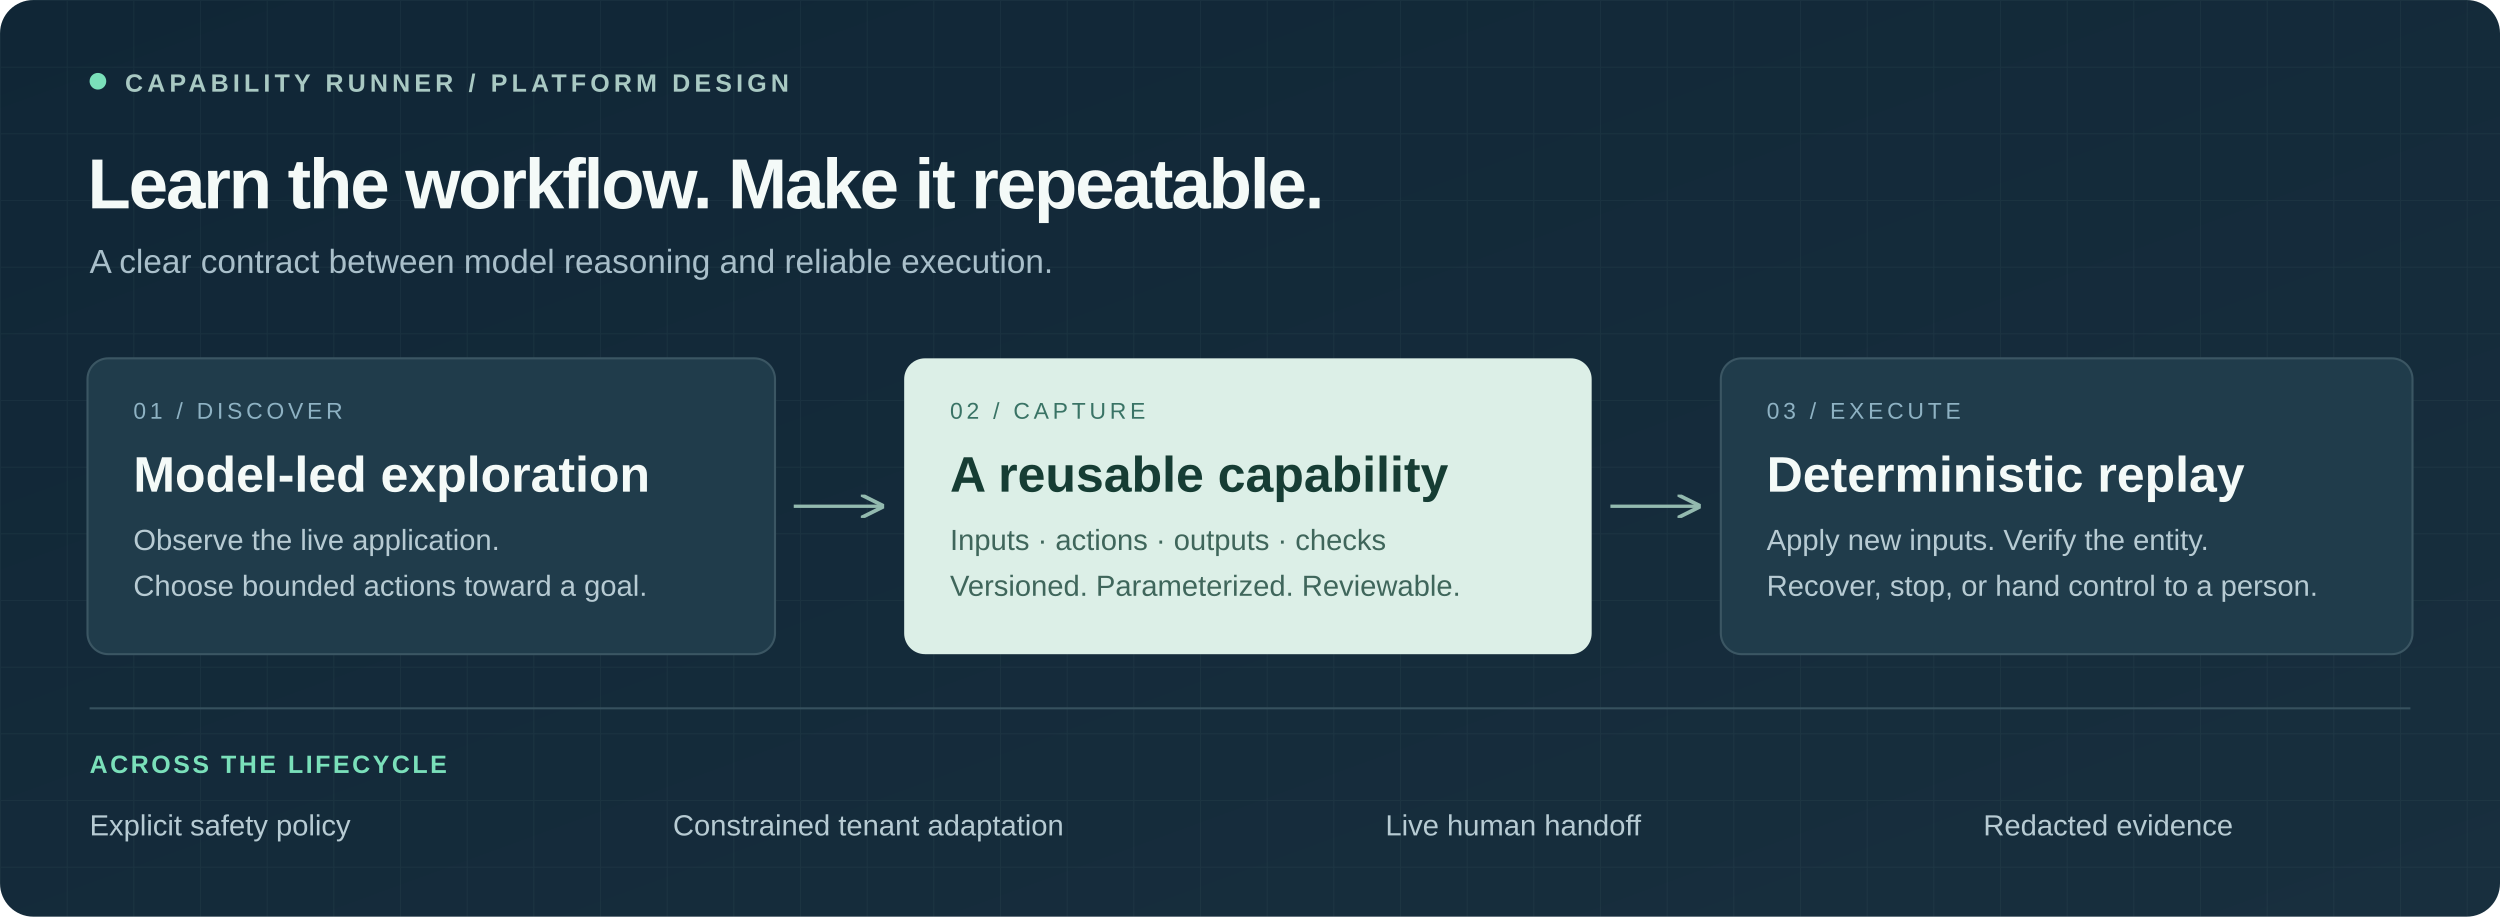
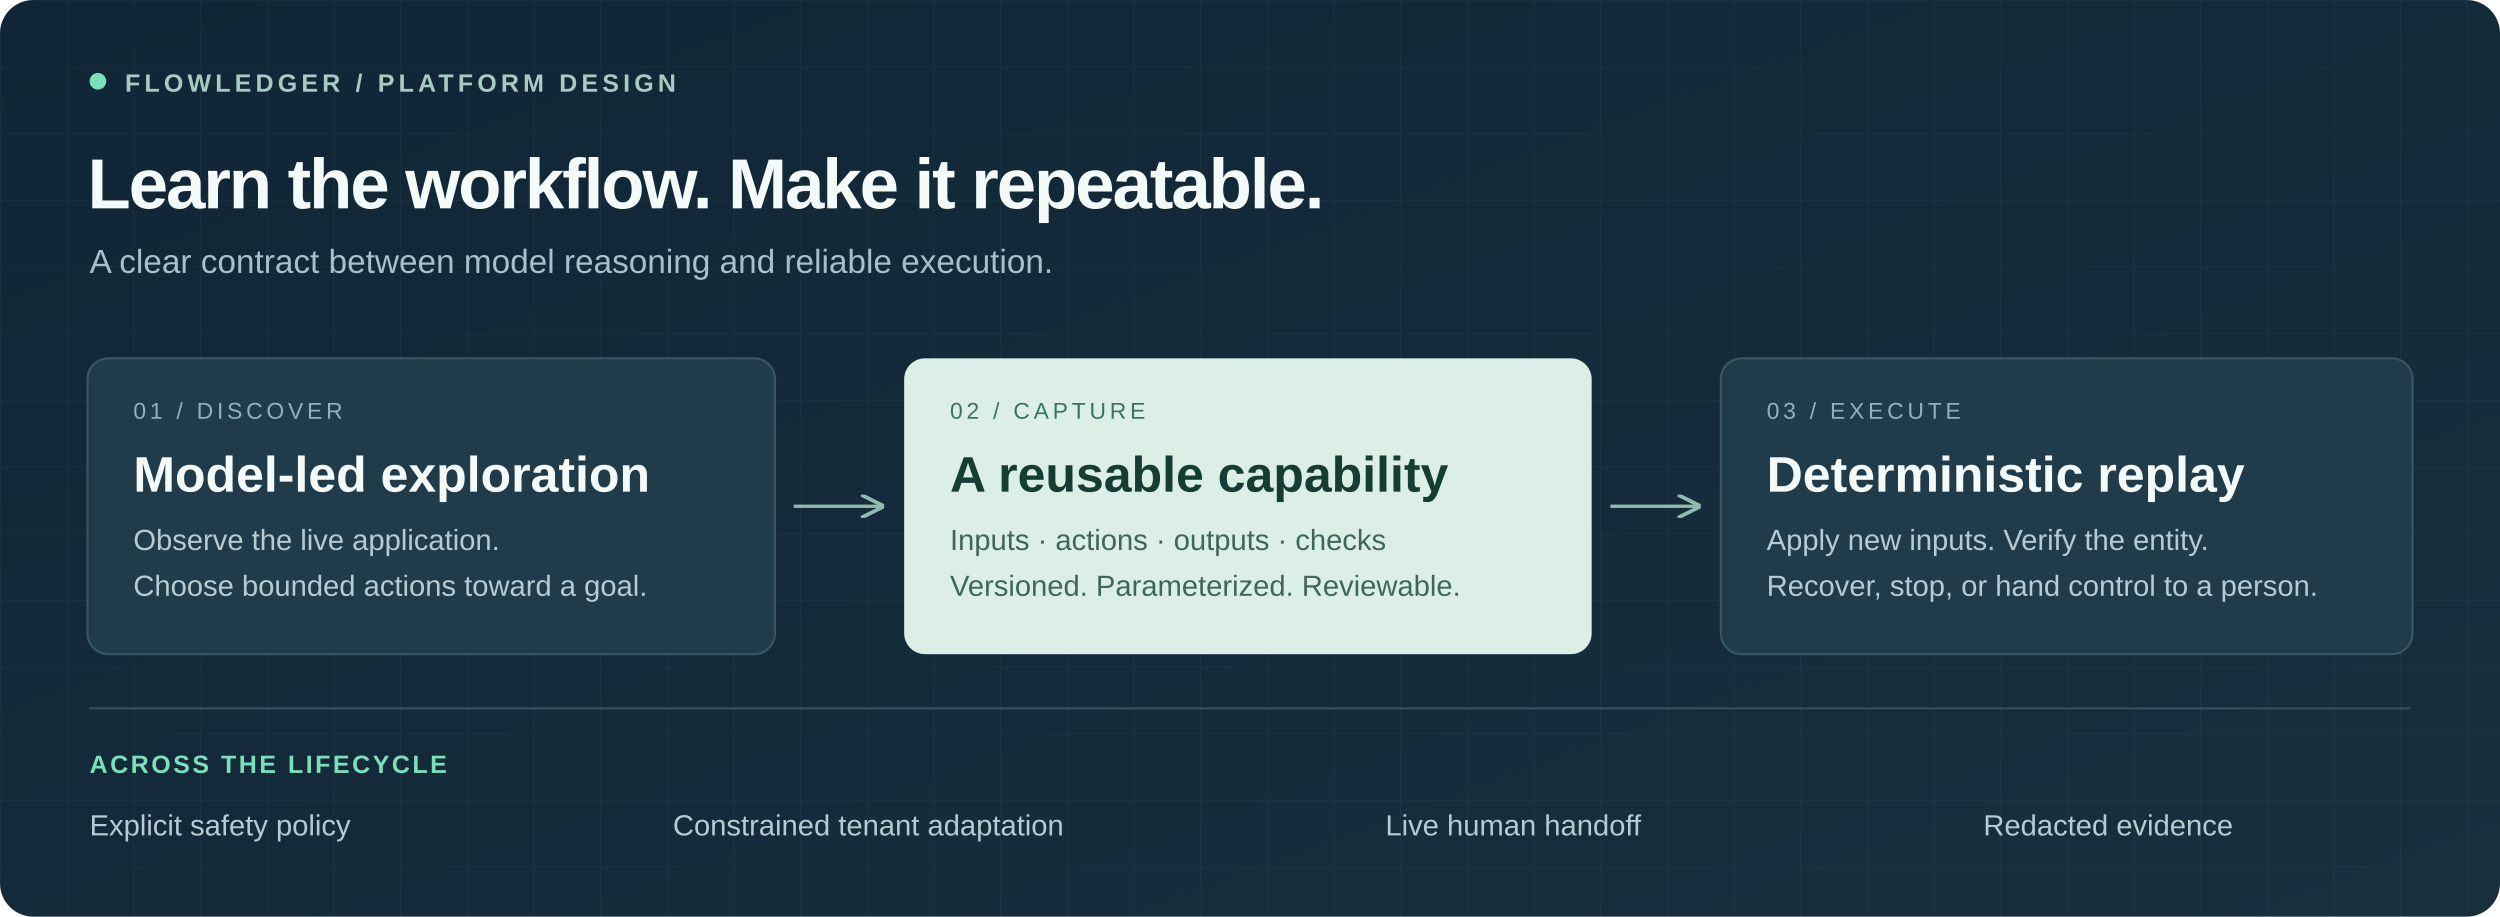
<svg xmlns="http://www.w3.org/2000/svg" width="1200" height="440" viewBox="0 0 1200 440" role="img" aria-labelledby="title desc">
  <defs>
    <linearGradient id="bg" x1="0" y1="0" x2="1" y2="1">
      <stop stop-color="#102636" />
      <stop offset="1" stop-color="#182f3e" />
    </linearGradient>
    <pattern id="grid" width="32" height="32" patternUnits="userSpaceOnUse">
      <path d="M32 0H0V32" fill="none" stroke="#b8dfd4" stroke-opacity=".045" />
    </pattern>
    <marker id="arrow" viewBox="0 0 8 8" refX="7" refY="4" markerWidth="7" markerHeight="7" orient="auto">
      <path d="M0 0L8 4L0 8" fill="none" stroke="#93baaf" stroke-width="1.3" />
    </marker>
  </defs>
  <rect width="1200" height="440" rx="16" fill="url(#bg)" />
  <rect width="1200" height="440" rx="16" fill="url(#grid)" />
  <g font-family="-apple-system,BlinkMacSystemFont,'Segoe UI',Arial,sans-serif">
    <circle cx="47" cy="39" r="4" fill="#7ae0ba" />
-     <text x="60" y="44" fill="#a9c9c3" font-size="12" font-weight="600" letter-spacing="2">CAPABILITY RUNNER / PLATFORM DESIGN</text>
+     <text x="60" y="44" fill="#a9c9c3" font-size="12" font-weight="600" letter-spacing="2">FLOWLEDGER / PLATFORM DESIGN</text>
    <text x="42" y="100" fill="#f4faf8" font-size="34" font-weight="600" letter-spacing="-1">Learn the workflow. Make it repeatable.</text>
    <text x="43" y="131" fill="#a9bfca" font-size="16">A clear contract between model reasoning and reliable execution.</text>
    <rect x="42" y="172" width="330" height="142" rx="10" fill="#203c4b" stroke="#3b5663" />
    <text x="64" y="201" fill="#8eb2c3" font-size="11" letter-spacing="1.8">01 / DISCOVER</text>
    <text x="64" y="236" fill="#f4faf8" font-size="24" font-weight="600">Model-led exploration</text>
    <text x="64" y="264" fill="#b7cbd3" font-size="14">Observe the live application.</text>
    <text x="64" y="286" fill="#b7cbd3" font-size="14">Choose bounded actions toward a goal.</text>
    <path d="M381 243H423" stroke="#93baaf" stroke-width="1.6" marker-end="url(#arrow)" />
    <rect x="434" y="172" width="330" height="142" rx="10" fill="#dcefe7" />
    <text x="456" y="201" fill="#397365" font-size="11" letter-spacing="1.8">02 / CAPTURE</text>
    <text x="456" y="236" fill="#163d34" font-size="24" font-weight="600">A reusable capability</text>
    <text x="456" y="264" fill="#3f665b" font-size="14">Inputs · actions · outputs · checks</text>
    <text x="456" y="286" fill="#3f665b" font-size="14">Versioned. Parameterized. Reviewable.</text>
    <path d="M773 243H815" stroke="#93baaf" stroke-width="1.6" marker-end="url(#arrow)" />
    <rect x="826" y="172" width="332" height="142" rx="10" fill="#203c4b" stroke="#3b5663" />
    <text x="848" y="201" fill="#8eb2c3" font-size="11" letter-spacing="1.8">03 / EXECUTE</text>
    <text x="848" y="236" fill="#f4faf8" font-size="24" font-weight="600">Deterministic replay</text>
    <text x="848" y="264" fill="#b7cbd3" font-size="14">Apply new inputs. Verify the entity.</text>
    <text x="848" y="286" fill="#b7cbd3" font-size="14">Recover, stop, or hand control to a person.</text>
    <path d="M43 340H1157" stroke="#36515e" />
    <text x="43" y="371" fill="#7ae0ba" font-size="12" font-weight="600" letter-spacing="1.2">ACROSS THE LIFECYCLE</text>
    <text x="43" y="401" fill="#b7cbd3" font-size="14">Explicit safety policy</text>
    <text x="323" y="401" fill="#b7cbd3" font-size="14">Constrained tenant adaptation</text>
    <text x="665" y="401" fill="#b7cbd3" font-size="14">Live human handoff</text>
    <text x="952" y="401" fill="#b7cbd3" font-size="14">Redacted evidence</text>
  </g>
</svg>
